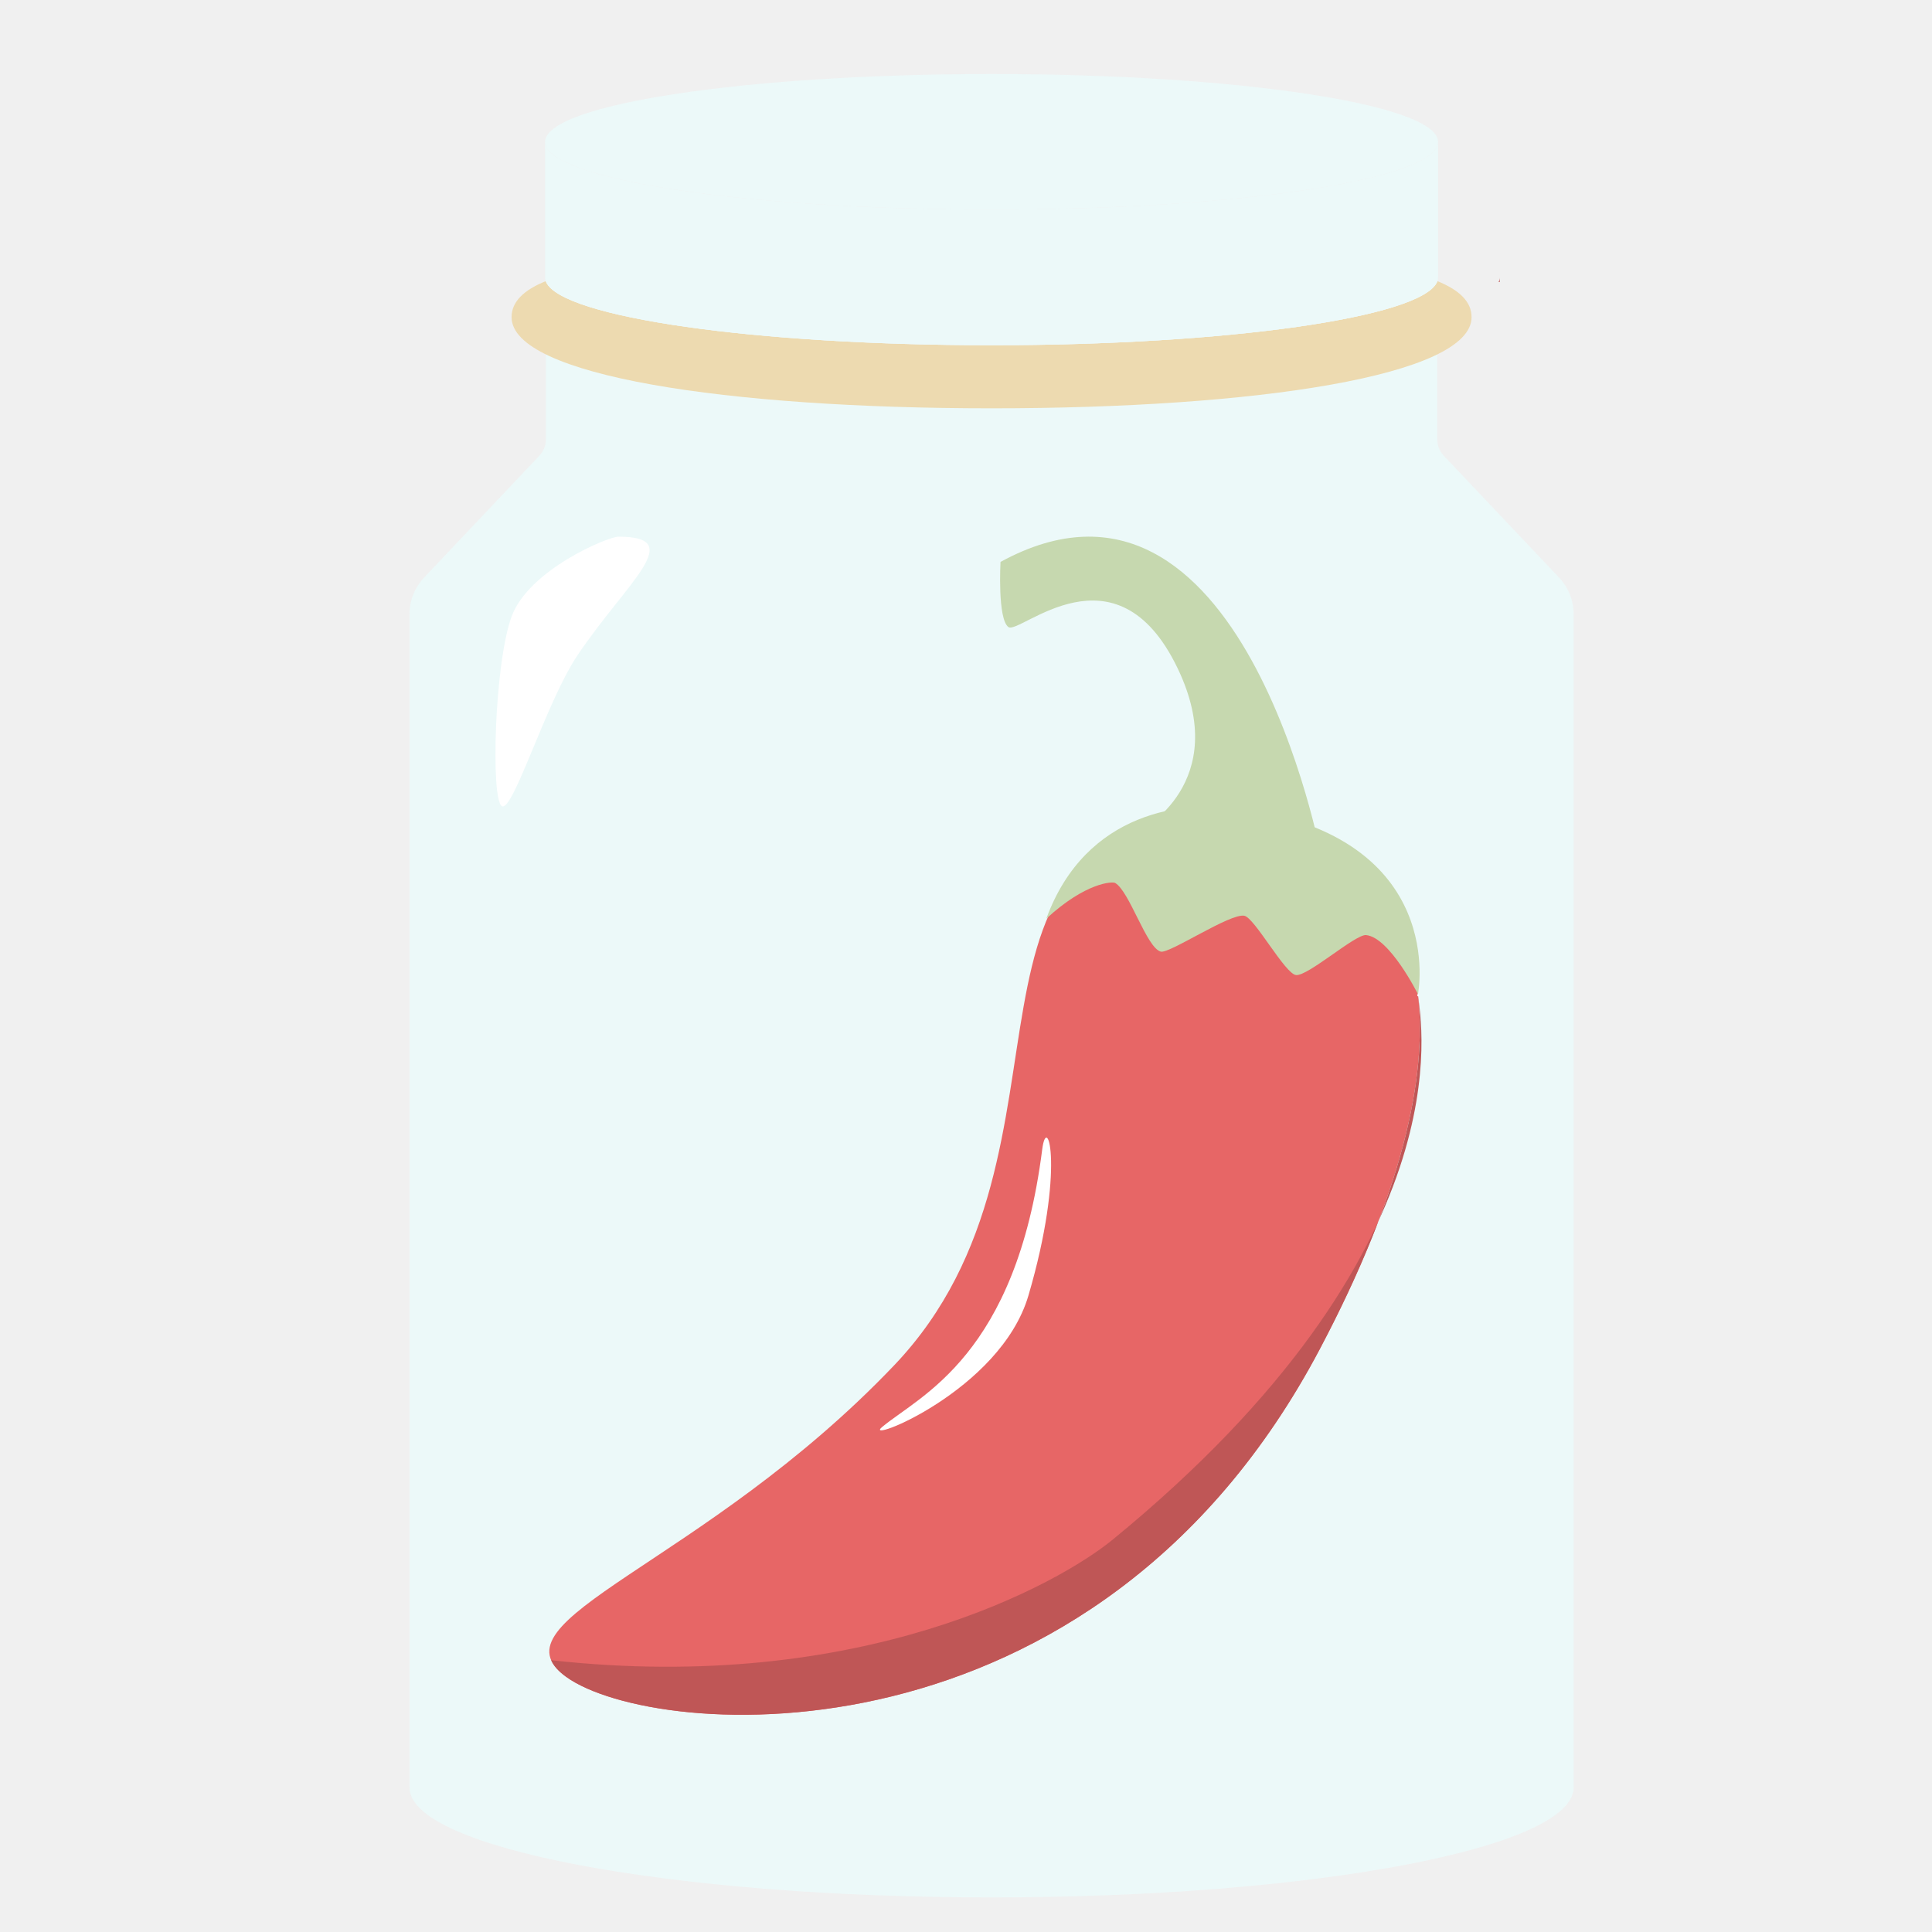
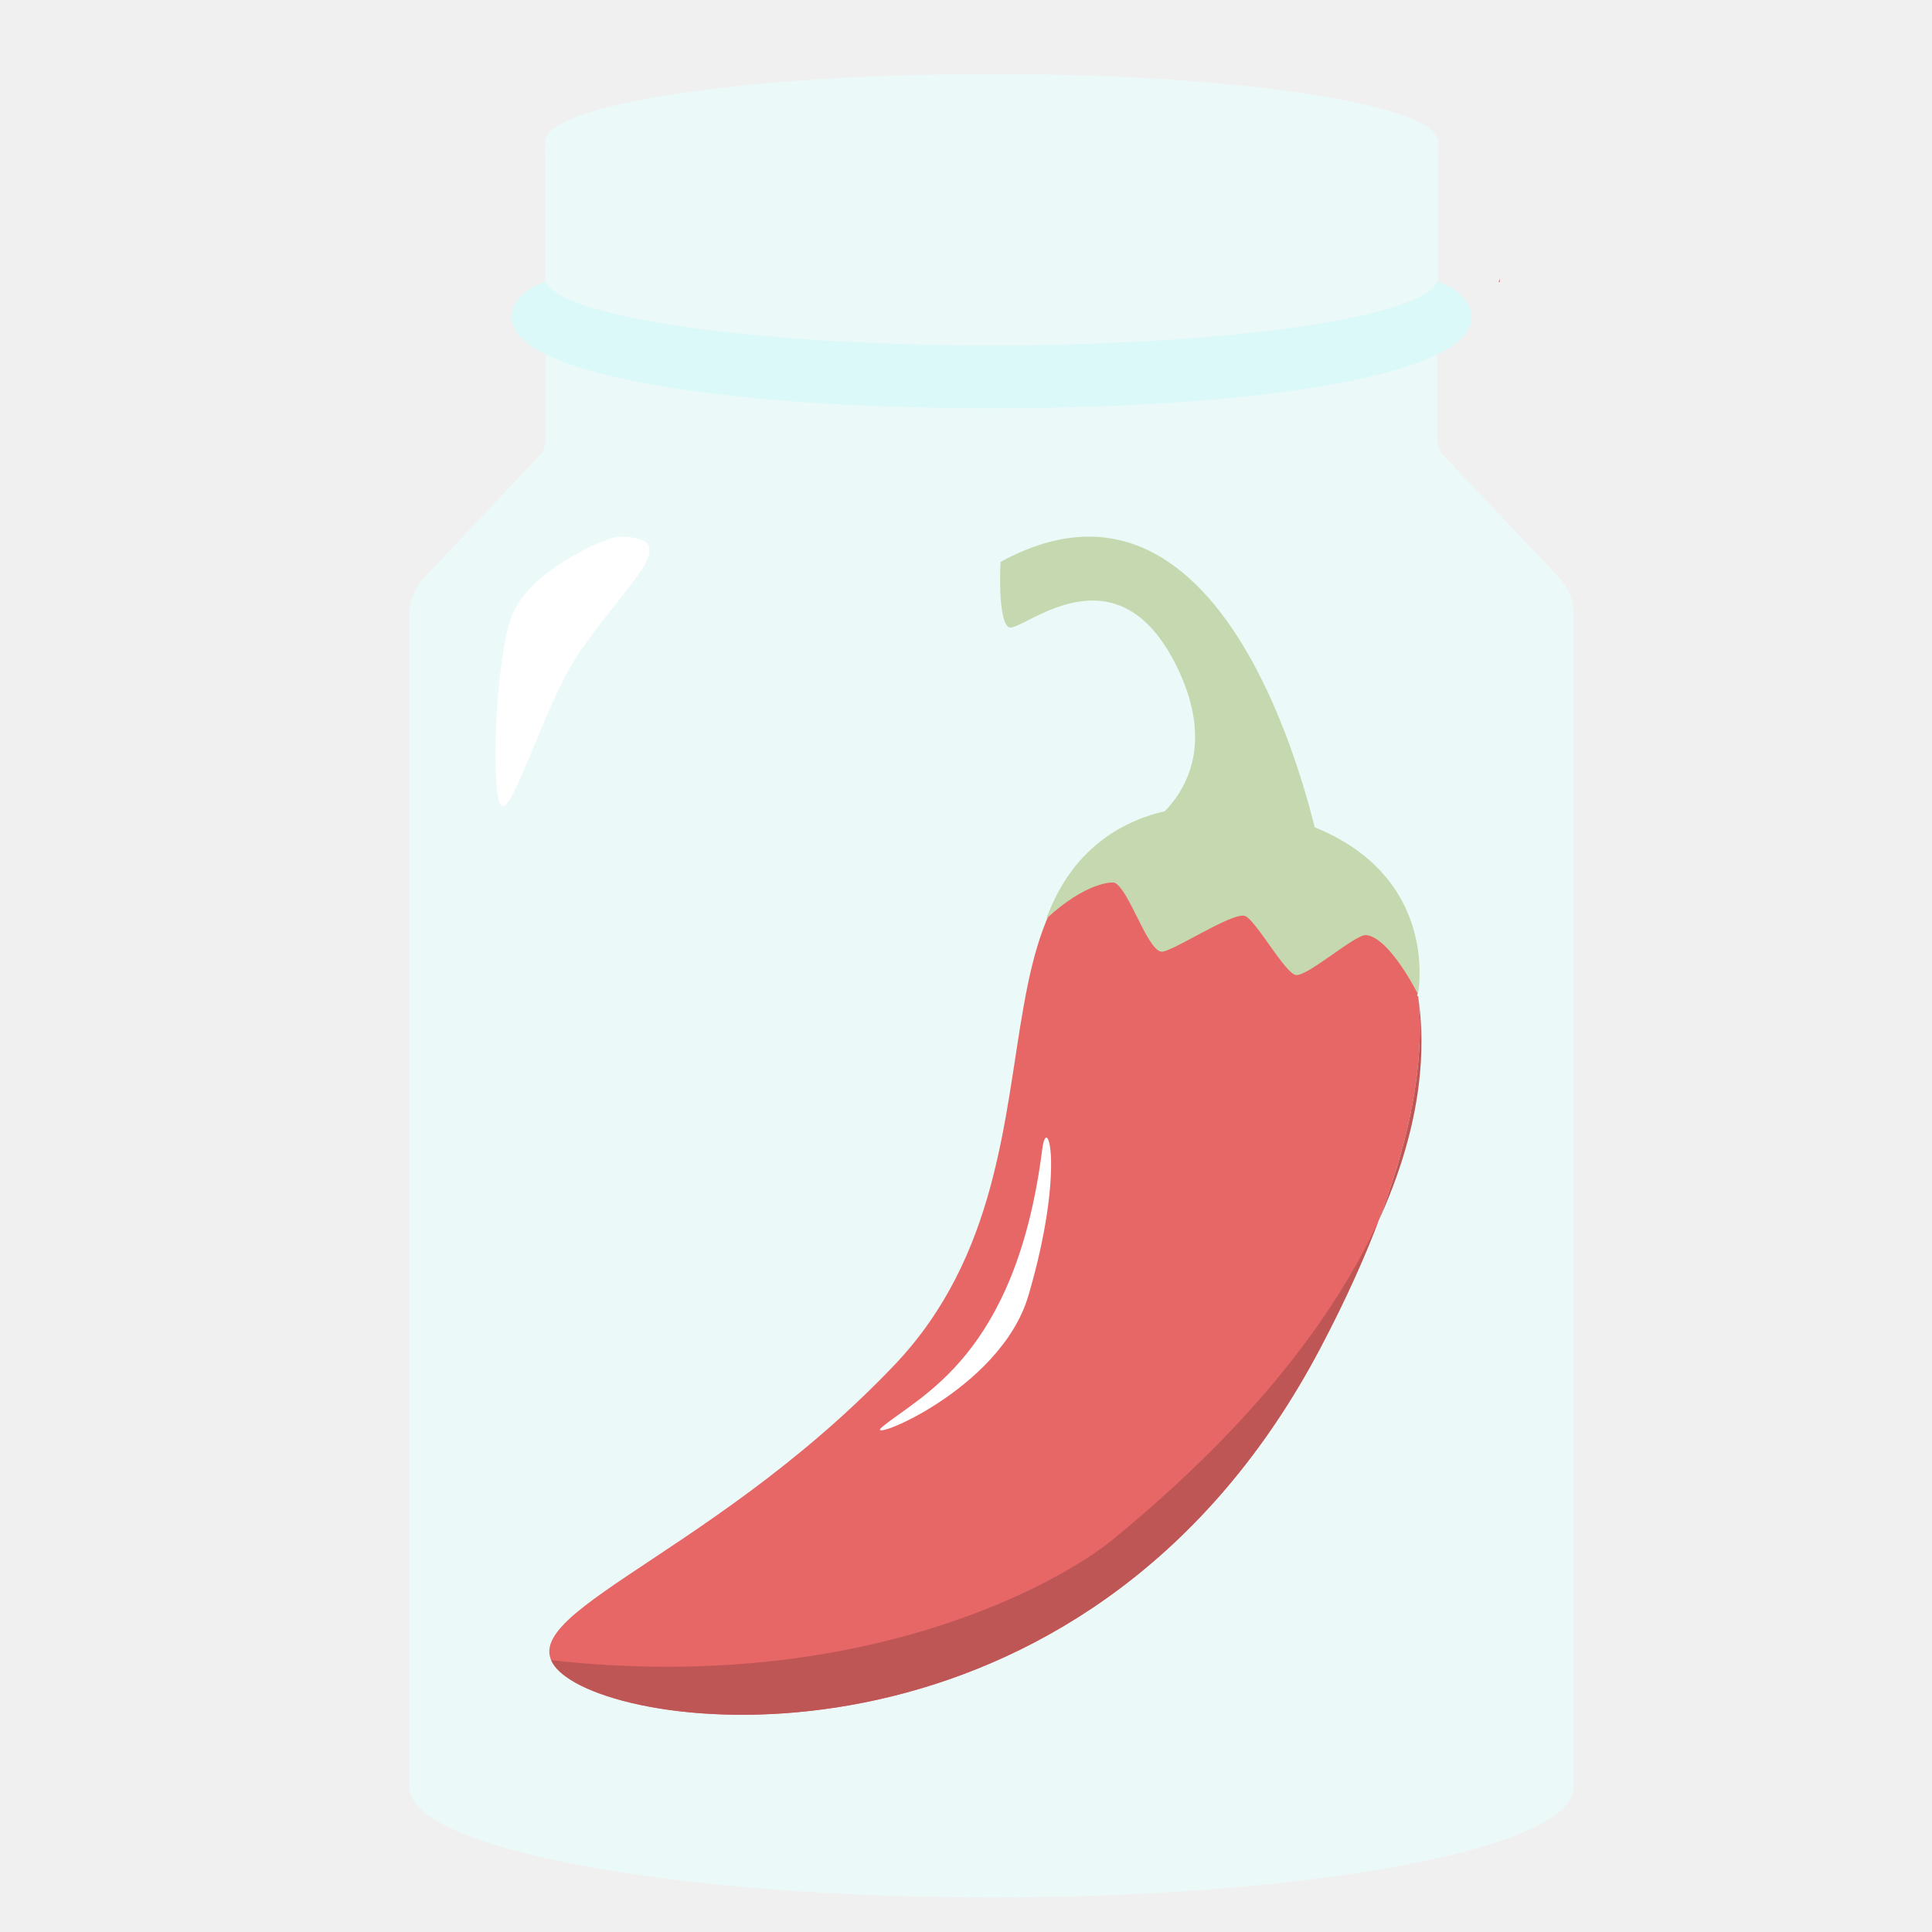
- <svg xmlns="http://www.w3.org/2000/svg" viewBox="0 0 1080 1080">
-   <defs>
-     <style>
+ <svg xmlns="http://www.w3.org/2000/svg" viewBox="0 0 1080 1080" version="1.1" id="svg46">
+   <defs id="defs12">
+     <style id="style10">
      .cls-1 {
        fill: #fff;
      }

      .cls-2 {
        fill: #ecf9f9;
      }

      .cls-3 {
        fill: #e76666;
      }

      .cls-4 {
        stroke: #fff;
        stroke-miterlimit: 10;
        stroke-width: .85px;
      }

      .cls-4, .cls-5 {
        fill: none;
      }

      .cls-6 {
-         fill: #eddab0;
+         fill: #dcf9f9;
      }

      .cls-7 {
        fill: #bf5656;
      }

      .cls-8 {
        fill: #c6d8af;
      }
    </style>
  </defs>
  <g id="Layer_2" data-name="Layer 2">
-     <path class="cls-2" d="M803.43,198.31v47.31c0,3.39,1.3,6.65,3.63,9.11l64.46,68.13c5.24,5.54,8.16,12.88,8.16,20.51V999.24c0,33.92-145.69,61.42-325.39,61.42s-325.38-27.5-325.38-61.42V343.37c0-7.63,2.92-14.96,8.16-20.5l64.45-68.13c2.33-2.46,3.63-5.72,3.63-9.11v-47.72" />
-     <path class="cls-3" d="M690.99,460.18c-178.12-9.03-74.93,181.12-191.12,303.01-107.07,112.32-227.85,142.16-183.32,174.22,49.41,35.57,295.66,54.46,421.25-183.32,111.08-210.31,36.03-289.71-46.81-293.91Z" />
-     <path class="cls-7" d="M737.8,754.09c-125.59,237.78-371.84,218.89-421.25,183.33-4.33-3.11-7.09-6.2-8.45-9.36,174.01,19.4,284.41-43.27,313.72-67.25,198.75-162.61,172.24-290.08,170.95-303.94,4.97,46.1-9.19,110.54-54.97,197.22Z" />
-     <path class="cls-2" d="M803.89,79.29c0,20.93-111.74,37.88-249.59,37.88s-249.59-16.96-249.59-37.88,111.74-37.9,249.59-37.9,249.59,16.96,249.59,37.9Z" />
-     <path class="cls-6" d="M822.62,177.28c0,32.69-120.12,50.97-268.32,50.97s-268.33-18.28-268.33-50.97c0-8.59,6.79-15.13,19.11-20.12,.07,.18,.14,.35,.22,.53,8.83,19.72,116.93,35.28,249,35.28s240.15-15.56,249-35.28c.08-.18,.15-.35,.21-.53,12.34,4.99,19.11,11.54,19.11,20.12Z" />
-     <path class="cls-2" d="M803.5,157.16c-.05,.18-.13,.35-.21,.53-8.84,19.72-116.93,35.28-249,35.28s-240.17-15.56-249-35.28c-.08-.18-.15-.35-.22-.53h498.42Z" />
-     <path class="cls-7" d="M554.6,157.69h-.6v-2.62c0,.88,.2,1.76,.6,2.62Z" />
-     <path class="cls-2" d="M803.89,79.29v75.78c0,.7-.12,1.4-.39,2.09-.05,.18-.13,.35-.21,.53-8.84,19.72-116.93,35.28-249,35.28s-240.17-15.56-249-35.28c-.08-.18-.15-.35-.22-.53-.25-.69-.37-1.39-.37-2.09V79.29c0,20.93,111.74,37.88,249.59,37.88s249.59-16.96,249.59-37.88Z" />
-     <path class="cls-7" d="M838.36,155.07v2.62h-.6c.4-.86,.6-1.74,.6-2.62Z" />
-     <path class="cls-1" d="M345.73,300c-5.78,0-50.14,18.41-59.76,44.68s-11.72,102.62-5.41,105.97,24.72-58.29,42.31-84.42c27.59-40.99,61.49-66.23,22.86-66.23Z" />
+     <path class="cls-2" d="M803.43,198.31v47.31c0,3.39,1.3,6.65,3.63,9.11l64.46,68.13c5.24,5.54,8.16,12.88,8.16,20.51V999.24c0,33.92-145.69,61.42-325.39,61.42s-325.38-27.5-325.38-61.42V343.37c0-7.63,2.92-14.96,8.16-20.5l64.45-68.13c2.33-2.46,3.63-5.72,3.63-9.11v-47.72" id="path14" />
+     <path class="cls-3" d="M690.99,460.18c-178.12-9.03-74.93,181.12-191.12,303.01-107.07,112.32-227.85,142.16-183.32,174.22,49.41,35.57,295.66,54.46,421.25-183.32,111.08-210.31,36.03-289.71-46.81-293.91Z" id="path16" />
+     <path class="cls-7" d="M737.8,754.09c-125.59,237.78-371.84,218.89-421.25,183.33-4.33-3.11-7.09-6.2-8.45-9.36,174.01,19.4,284.41-43.27,313.72-67.25,198.75-162.61,172.24-290.08,170.95-303.94,4.97,46.1-9.19,110.54-54.97,197.22Z" id="path18" />
+     <path class="cls-2" d="M803.89,79.29c0,20.93-111.74,37.88-249.59,37.88s-249.59-16.96-249.59-37.88,111.74-37.9,249.59-37.9,249.59,16.96,249.59,37.9Z" id="path20" />
+     <path class="cls-6" d="M822.62,177.28c0,32.69-120.12,50.97-268.32,50.97s-268.33-18.28-268.33-50.97c0-8.59,6.79-15.13,19.11-20.12,.07,.18,.14,.35,.22,.53,8.83,19.72,116.93,35.28,249,35.28s240.15-15.56,249-35.28c.08-.18,.15-.35,.21-.53,12.34,4.99,19.11,11.54,19.11,20.12Z" id="path22" />
+     <path class="cls-2" d="M803.5,157.16c-.05,.18-.13,.35-.21,.53-8.84,19.72-116.93,35.28-249,35.28s-240.17-15.56-249-35.28c-.08-.18-.15-.35-.22-.53h498.42Z" id="path24" />
+     <path class="cls-7" d="M554.6,157.69h-.6v-2.62c0,.88,.2,1.76,.6,2.62Z" id="path26" />
+     <path class="cls-2" d="M803.89,79.29v75.78c0,.7-.12,1.4-.39,2.09-.05,.18-.13,.35-.21,.53-8.84,19.72-116.93,35.28-249,35.28s-240.17-15.56-249-35.28c-.08-.18-.15-.35-.22-.53-.25-.69-.37-1.39-.37-2.09V79.29c0,20.93,111.74,37.88,249.59,37.88s249.59-16.96,249.59-37.88Z" id="path28" />
+     <path class="cls-7" d="M838.36,155.07v2.62h-.6c.4-.86,.6-1.74,.6-2.62Z" id="path30" />
+     <path class="cls-1" d="M345.73,300c-5.78,0-50.14,18.41-59.76,44.68s-11.72,102.62-5.41,105.97,24.72-58.29,42.31-84.42c27.59-40.99,61.49-66.23,22.86-66.23Z" id="path32" />
  </g>
  <g id="Layer_3" data-name="Layer 3">
-     <path class="cls-8" d="M693.43,451.8c-30.89-4.37-86.29,1.11-108.54,61.74,22.1-20.35,36.93-20.8,38.42-19.99,8.01,4.39,17.65,36.39,25.59,38.42,4.83,1.23,38.67-21.54,46.66-20.06,5.77,1.07,22.8,32.57,28.96,33.16,6.69,.64,33.22-22.95,39.14-22.35,13.22,1.32,28.99,33.05,28.99,33.05,0,0,17.41-87.47-99.23-103.96Z" />
-     <path class="cls-8" d="M559.3,314.12s-1.78,31.98,4.44,36.42c6.22,4.44,60.13-48.83,94.61,23.14,30.62,63.91-20.89,90.56-20.89,90.56l101.26,15.1s-44.41-238.95-179.43-165.22Z" />
-     <path class="cls-1" d="M582.6,642.56c-14.66,115.25-68.09,137.39-89.42,155.08-12.14,10.07,65.97-19.8,81.72-73.43,20.69-70.44,10.47-103.41,7.7-81.65Z" />
-     <path class="cls-5" d="M550.74,724.38c-4.04,11.51-8.17,23.18-15.25,33.12-11.4,16.01-29.22,25.91-45.64,36.7-2.72,1.79-5.53,3.74-6.96,6.66-1.44,2.92-.9,7.07,1.98,8.59,1.33,.7,2.9,.74,4.4,.68,5.62-.2,11.14-1.42,16.63-2.64,7.26-1.61,14.52-3.22,21.73-5.06,5.01-1.28,10.03-2.69,14.57-5.17,6.46-3.54,11.6-9.09,15.99-15.01,10.68-14.43,17.46-31.36,22.9-48.46,6.73-21.17,11.59-42.94,14.49-64.96,1.61-12.21,2.58-24.92-1.35-36.6-.22-.66-.48-1.34-1.03-1.77-.59-.46-1.4-.53-2.15-.46-10.09,.89-14.01,19.6-16.66,27.12l-15.19,43.22-8.45,24.05Z" />
-     <path class="cls-4" d="M792.65,555.77s0,.04,.02,.14c0,.03,0,.08,.02,.14s.02,.14,.03,.23c.02,.16,.03,.35,.06,.59" />
+     <path class="cls-8" d="M693.43,451.8c-30.89-4.37-86.29,1.11-108.54,61.74,22.1-20.35,36.93-20.8,38.42-19.99,8.01,4.39,17.65,36.39,25.59,38.42,4.83,1.23,38.67-21.54,46.66-20.06,5.77,1.07,22.8,32.57,28.96,33.16,6.69,.64,33.22-22.95,39.14-22.35,13.22,1.32,28.99,33.05,28.99,33.05,0,0,17.41-87.47-99.23-103.96Z" id="path35" />
+     <path class="cls-8" d="M559.3,314.12s-1.78,31.98,4.44,36.42c6.22,4.44,60.13-48.83,94.61,23.14,30.62,63.91-20.89,90.56-20.89,90.56l101.26,15.1s-44.41-238.95-179.43-165.22Z" id="path37" />
+     <path class="cls-1" d="M582.6,642.56c-14.66,115.25-68.09,137.39-89.42,155.08-12.14,10.07,65.97-19.8,81.72-73.43,20.69-70.44,10.47-103.41,7.7-81.65Z" id="path39" />
+     <path class="cls-5" d="M550.74,724.38c-4.04,11.51-8.17,23.18-15.25,33.12-11.4,16.01-29.22,25.91-45.64,36.7-2.72,1.79-5.53,3.74-6.96,6.66-1.44,2.92-.9,7.07,1.98,8.59,1.33,.7,2.9,.74,4.4,.68,5.62-.2,11.14-1.42,16.63-2.64,7.26-1.61,14.52-3.22,21.73-5.06,5.01-1.28,10.03-2.69,14.57-5.17,6.46-3.54,11.6-9.09,15.99-15.01,10.68-14.43,17.46-31.36,22.9-48.46,6.73-21.17,11.59-42.94,14.49-64.96,1.61-12.21,2.58-24.92-1.35-36.6-.22-.66-.48-1.34-1.03-1.77-.59-.46-1.4-.53-2.15-.46-10.09,.89-14.01,19.6-16.66,27.12l-15.19,43.22-8.45,24.05Z" id="path41" />
+     <path class="cls-4" d="M792.65,555.77s0,.04,.02,.14c0,.03,0,.08,.02,.14s.02,.14,.03,.23c.02,.16,.03,.35,.06,.59" id="path43" />
  </g>
</svg>
